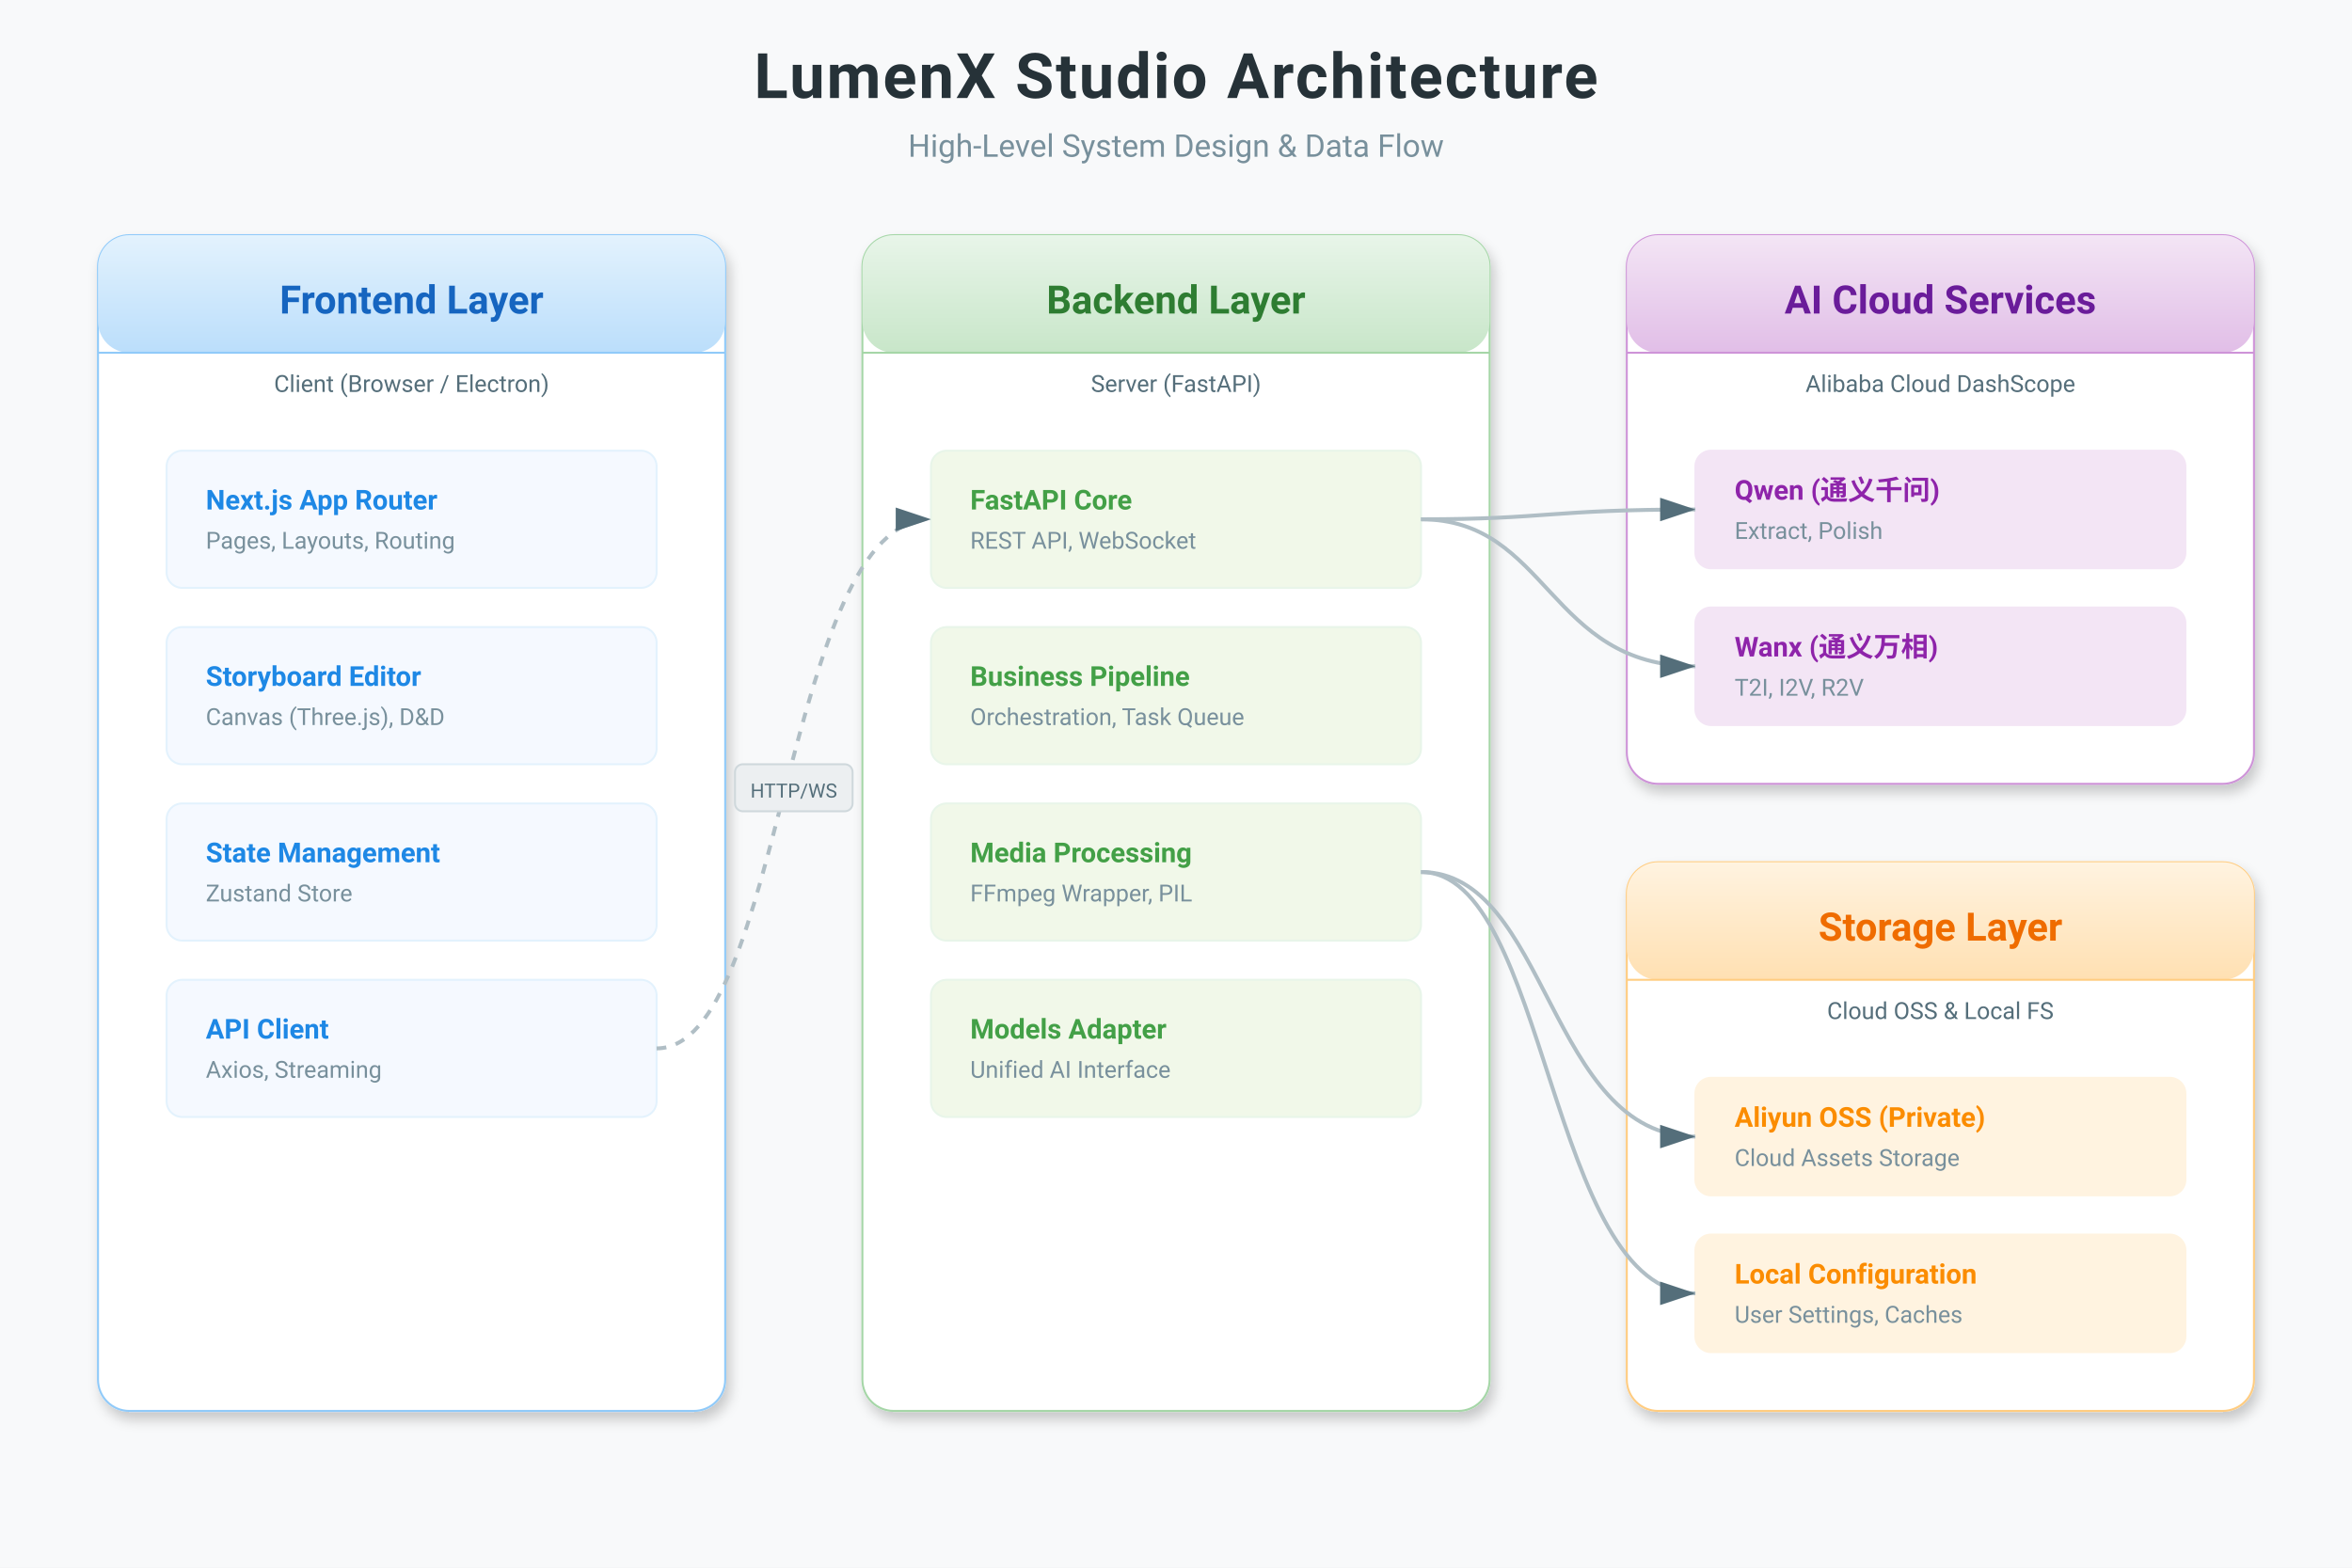
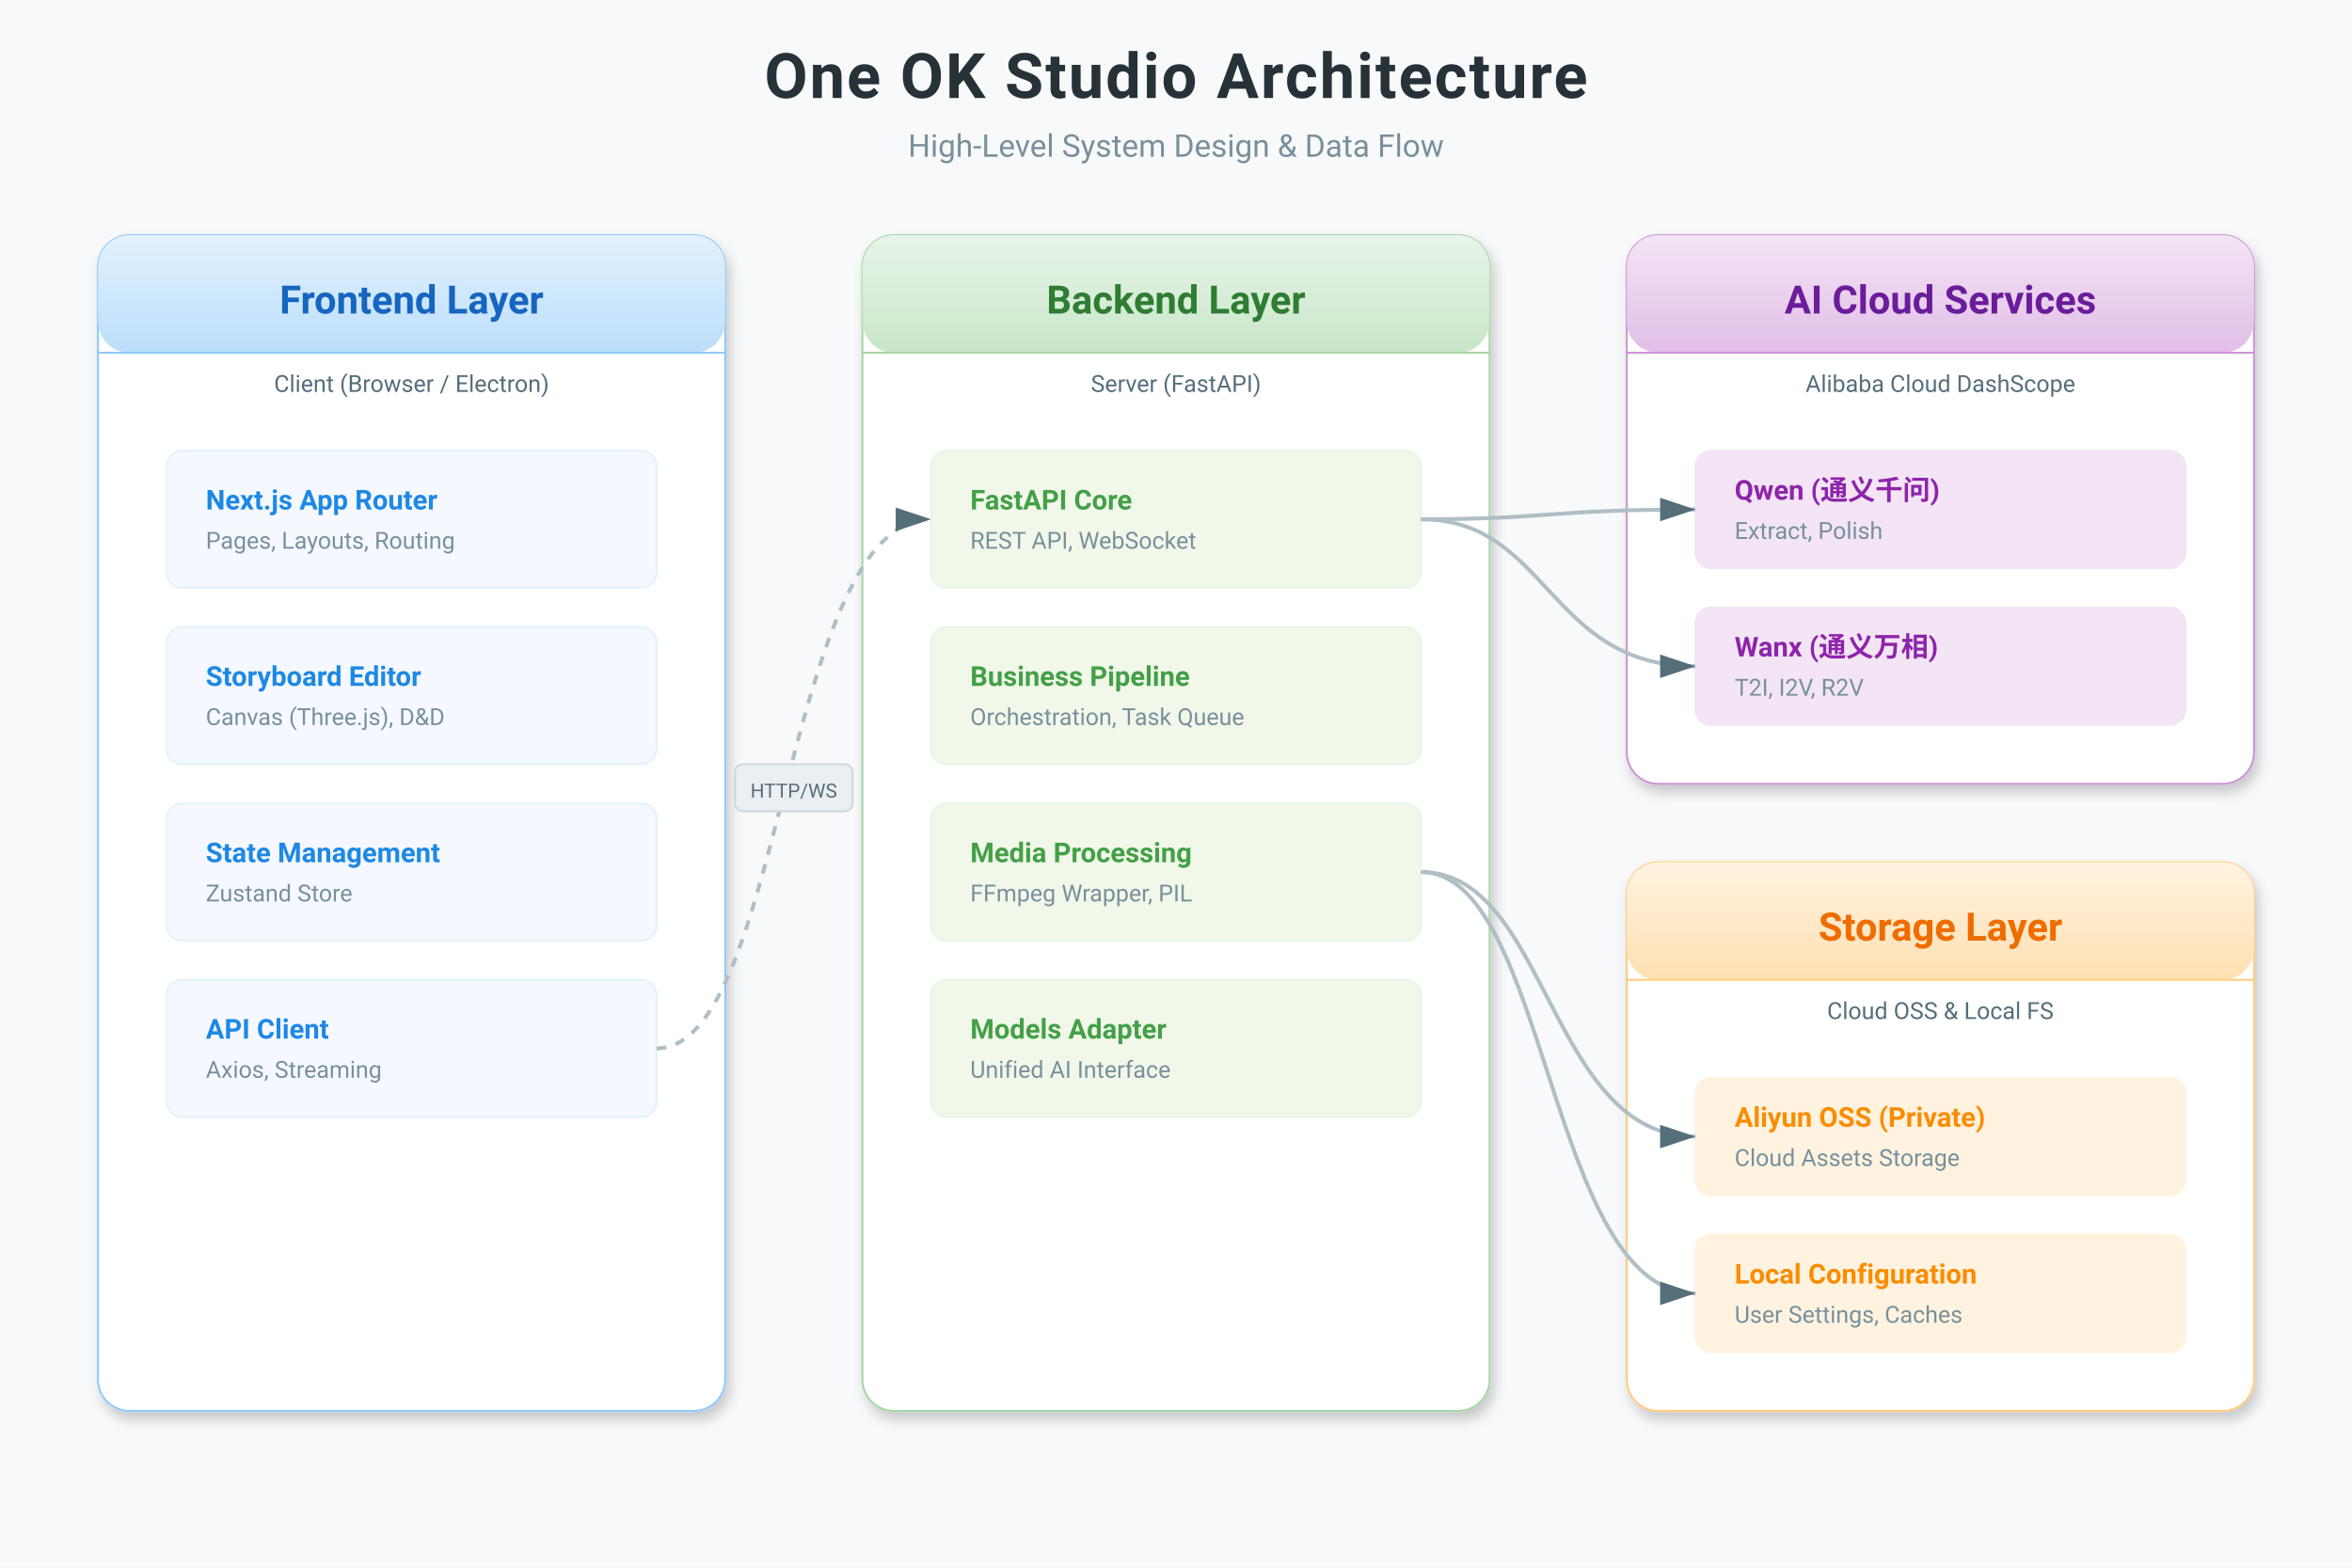
<svg xmlns="http://www.w3.org/2000/svg" viewBox="0 0 1200 800" style="font-family: -apple-system, BlinkMacSystemFont, 'Segoe UI', Roboto, Helvetica, Arial, sans-serif;">
  <defs>
    <filter id="shadow" x="-20%" y="-20%" width="140%" height="140%">
      <feGaussianBlur in="SourceAlpha" stdDeviation="3" result="blur" />
      <feOffset in="blur" dx="2" dy="4" result="offsetBlur" />
      <feComponentTransfer>
        <feFuncA type="linear" slope="0.2" />
      </feComponentTransfer>
      <feMerge>
        <feMergeNode />
        <feMergeNode in="SourceGraphic" />
      </feMerge>
    </filter>
    <linearGradient id="gradFrontend" x1="0%" y1="0%" x2="0%" y2="100%">
      <stop offset="0%" stop-color="#E3F2FD" />
      <stop offset="100%" stop-color="#BBDEFB" />
    </linearGradient>
    <linearGradient id="gradBackend" x1="0%" y1="0%" x2="0%" y2="100%">
      <stop offset="0%" stop-color="#E8F5E9" />
      <stop offset="100%" stop-color="#C8E6C9" />
    </linearGradient>
    <linearGradient id="gradAI" x1="0%" y1="0%" x2="0%" y2="100%">
      <stop offset="0%" stop-color="#F3E5F5" />
      <stop offset="100%" stop-color="#E1BEE7" />
    </linearGradient>
    <linearGradient id="gradStorage" x1="0%" y1="0%" x2="0%" y2="100%">
      <stop offset="0%" stop-color="#FFF3E0" />
      <stop offset="100%" stop-color="#FFE0B2" />
    </linearGradient>
    <marker id="arrow" markerWidth="10" markerHeight="10" refX="9" refY="3" orient="auto" markerUnits="strokeWidth">
      <path d="M0,0 L0,6 L9,3 z" fill="#546E7A" />
    </marker>
  </defs>
  <rect width="1200" height="800" fill="#f8f9fa" />
-   <text x="600" y="50" text-anchor="middle" font-size="32" font-weight="700" fill="#263238" letter-spacing="1">LumenX Studio Architecture</text>
+   <text x="600" y="50" text-anchor="middle" font-size="32" font-weight="700" fill="#263238" letter-spacing="1">One OK Studio Architecture</text>
  <text x="600" y="80" text-anchor="middle" font-size="16" fill="#78909C">High-Level System Design &amp; Data Flow</text>
  <g filter="url(#shadow)">
    <rect x="50" y="120" width="320" height="600" rx="16" fill="#fff" stroke="#90CAF9" stroke-width="1" />
    <rect x="50" y="120" width="320" height="60" rx="16" fill="url(#gradFrontend)" clip-path="inset(0 0 540 0)" />
    <path d="M50 180 L370 180" stroke="#90CAF9" stroke-width="1" />
    <text x="210" y="160" text-anchor="middle" font-size="20" font-weight="600" fill="#1565C0">Frontend Layer</text>
    <text x="210" y="200" text-anchor="middle" font-size="12" fill="#546E7A">Client (Browser / Electron)</text>
  </g>
  <g filter="url(#shadow)">
    <rect x="440" y="120" width="320" height="600" rx="16" fill="#fff" stroke="#A5D6A7" stroke-width="1" />
    <rect x="440" y="120" width="320" height="60" rx="16" fill="url(#gradBackend)" clip-path="inset(0 0 540 0)" />
    <path d="M440 180 L760 180" stroke="#A5D6A7" stroke-width="1" />
    <text x="600" y="160" text-anchor="middle" font-size="20" font-weight="600" fill="#2E7D32">Backend Layer</text>
    <text x="600" y="200" text-anchor="middle" font-size="12" fill="#546E7A">Server (FastAPI)</text>
  </g>
  <g filter="url(#shadow)">
    <rect x="830" y="120" width="320" height="280" rx="16" fill="#fff" stroke="#CE93D8" stroke-width="1" />
    <rect x="830" y="120" width="320" height="60" rx="16" fill="url(#gradAI)" clip-path="inset(0 0 220 0)" />
    <path d="M830 180 L1150 180" stroke="#CE93D8" stroke-width="1" />
    <text x="990" y="160" text-anchor="middle" font-size="20" font-weight="600" fill="#6A1B9A">AI Cloud Services</text>
    <text x="990" y="200" text-anchor="middle" font-size="12" fill="#546E7A">Alibaba Cloud DashScope</text>
  </g>
  <g filter="url(#shadow)">
    <rect x="830" y="440" width="320" height="280" rx="16" fill="#fff" stroke="#FFCC80" stroke-width="1" />
    <rect x="830" y="440" width="320" height="60" rx="16" fill="url(#gradStorage)" clip-path="inset(0 0 220 0)" />
    <path d="M830 500 L1150 500" stroke="#FFCC80" stroke-width="1" />
    <text x="990" y="480" text-anchor="middle" font-size="20" font-weight="600" fill="#EF6C00">Storage Layer</text>
    <text x="990" y="520" text-anchor="middle" font-size="12" fill="#546E7A">Cloud OSS &amp; Local FS</text>
  </g>
  <g transform="translate(85, 230)">
    <rect width="250" height="70" rx="8" fill="#F5F9FF" stroke="#E3F2FD" stroke-width="1" />
    <text x="20" y="30" font-size="14" font-weight="600" fill="#1E88E5">Next.js App Router</text>
    <text x="20" y="50" font-size="12" fill="#78909C">Pages, Layouts, Routing</text>
  </g>
  <g transform="translate(85, 320)">
    <rect width="250" height="70" rx="8" fill="#F5F9FF" stroke="#E3F2FD" stroke-width="1" />
    <text x="20" y="30" font-size="14" font-weight="600" fill="#1E88E5">Storyboard Editor</text>
    <text x="20" y="50" font-size="12" fill="#78909C">Canvas (Three.js), D&amp;D</text>
  </g>
  <g transform="translate(85, 410)">
    <rect width="250" height="70" rx="8" fill="#F5F9FF" stroke="#E3F2FD" stroke-width="1" />
    <text x="20" y="30" font-size="14" font-weight="600" fill="#1E88E5">State Management</text>
    <text x="20" y="50" font-size="12" fill="#78909C">Zustand Store</text>
  </g>
  <g transform="translate(85, 500)">
    <rect width="250" height="70" rx="8" fill="#F5F9FF" stroke="#E3F2FD" stroke-width="1" />
    <text x="20" y="30" font-size="14" font-weight="600" fill="#1E88E5">API Client</text>
    <text x="20" y="50" font-size="12" fill="#78909C">Axios, Streaming</text>
  </g>
  <g transform="translate(475, 230)">
    <rect width="250" height="70" rx="8" fill="#F1F8E9" stroke="#E8F5E9" stroke-width="1" />
    <text x="20" y="30" font-size="14" font-weight="600" fill="#43A047">FastAPI Core</text>
    <text x="20" y="50" font-size="12" fill="#78909C">REST API, WebSocket</text>
  </g>
  <g transform="translate(475, 320)">
    <rect width="250" height="70" rx="8" fill="#F1F8E9" stroke="#E8F5E9" stroke-width="1" />
    <text x="20" y="30" font-size="14" font-weight="600" fill="#43A047">Business Pipeline</text>
    <text x="20" y="50" font-size="12" fill="#78909C">Orchestration, Task Queue</text>
  </g>
  <g transform="translate(475, 410)">
    <rect width="250" height="70" rx="8" fill="#F1F8E9" stroke="#E8F5E9" stroke-width="1" />
    <text x="20" y="30" font-size="14" font-weight="600" fill="#43A047">Media Processing</text>
    <text x="20" y="50" font-size="12" fill="#78909C">FFmpeg Wrapper, PIL</text>
  </g>
  <g transform="translate(475, 500)">
    <rect width="250" height="70" rx="8" fill="#F1F8E9" stroke="#E8F5E9" stroke-width="1" />
    <text x="20" y="30" font-size="14" font-weight="600" fill="#43A047">Models Adapter</text>
    <text x="20" y="50" font-size="12" fill="#78909C">Unified AI Interface</text>
  </g>
  <g transform="translate(865, 230)">
    <rect width="250" height="60" rx="8" fill="#F3E5F5" stroke="#F3E5F5" stroke-width="1" />
    <text x="20" y="25" font-size="14" font-weight="600" fill="#8E24AA">Qwen (通义千问)</text>
    <text x="20" y="45" font-size="12" fill="#78909C">Extract, Polish</text>
  </g>
  <g transform="translate(865, 310)">
    <rect width="250" height="60" rx="8" fill="#F3E5F5" stroke="#F3E5F5" stroke-width="1" />
    <text x="20" y="25" font-size="14" font-weight="600" fill="#8E24AA">Wanx (通义万相)</text>
    <text x="20" y="45" font-size="12" fill="#78909C">T2I, I2V, R2V</text>
  </g>
  <g transform="translate(865, 550)">
    <rect width="250" height="60" rx="8" fill="#FFF3E0" stroke="#FFF3E0" stroke-width="1" />
    <text x="20" y="25" font-size="14" font-weight="600" fill="#FB8C00">Aliyun OSS (Private)</text>
    <text x="20" y="45" font-size="12" fill="#78909C">Cloud Assets Storage</text>
  </g>
  <g transform="translate(865, 630)">
    <rect width="250" height="60" rx="8" fill="#FFF3E0" stroke="#FFF3E0" stroke-width="1" />
    <text x="20" y="25" font-size="14" font-weight="600" fill="#FB8C00">Local Configuration</text>
    <text x="20" y="45" font-size="12" fill="#78909C">User Settings, Caches</text>
  </g>
  <path d="M335 535 C 400 535, 400 265, 475 265" fill="none" stroke="#B0BEC5" stroke-width="2" marker-end="url(#arrow)" stroke-dasharray="5,5" />
  <rect x="375" y="390" width="60" height="24" rx="4" fill="#ECEFF1" stroke="#CFD8DC" />
  <text x="405" y="407" text-anchor="middle" font-size="10" fill="#546E7A">HTTP/WS</text>
  <path d="M725 265 C 790 265, 790 260, 865 260" fill="none" stroke="#B0BEC5" stroke-width="2" marker-end="url(#arrow)" />
  <path d="M725 265 C 790 265, 790 340, 865 340" fill="none" stroke="#B0BEC5" stroke-width="2" marker-end="url(#arrow)" />
  <path d="M725 445 C 790 445, 790 580, 865 580" fill="none" stroke="#B0BEC5" stroke-width="2" marker-end="url(#arrow)" />
  <path d="M725 445 C 790 445, 790 660, 865 660" fill="none" stroke="#B0BEC5" stroke-width="2" marker-end="url(#arrow)" />
</svg>
